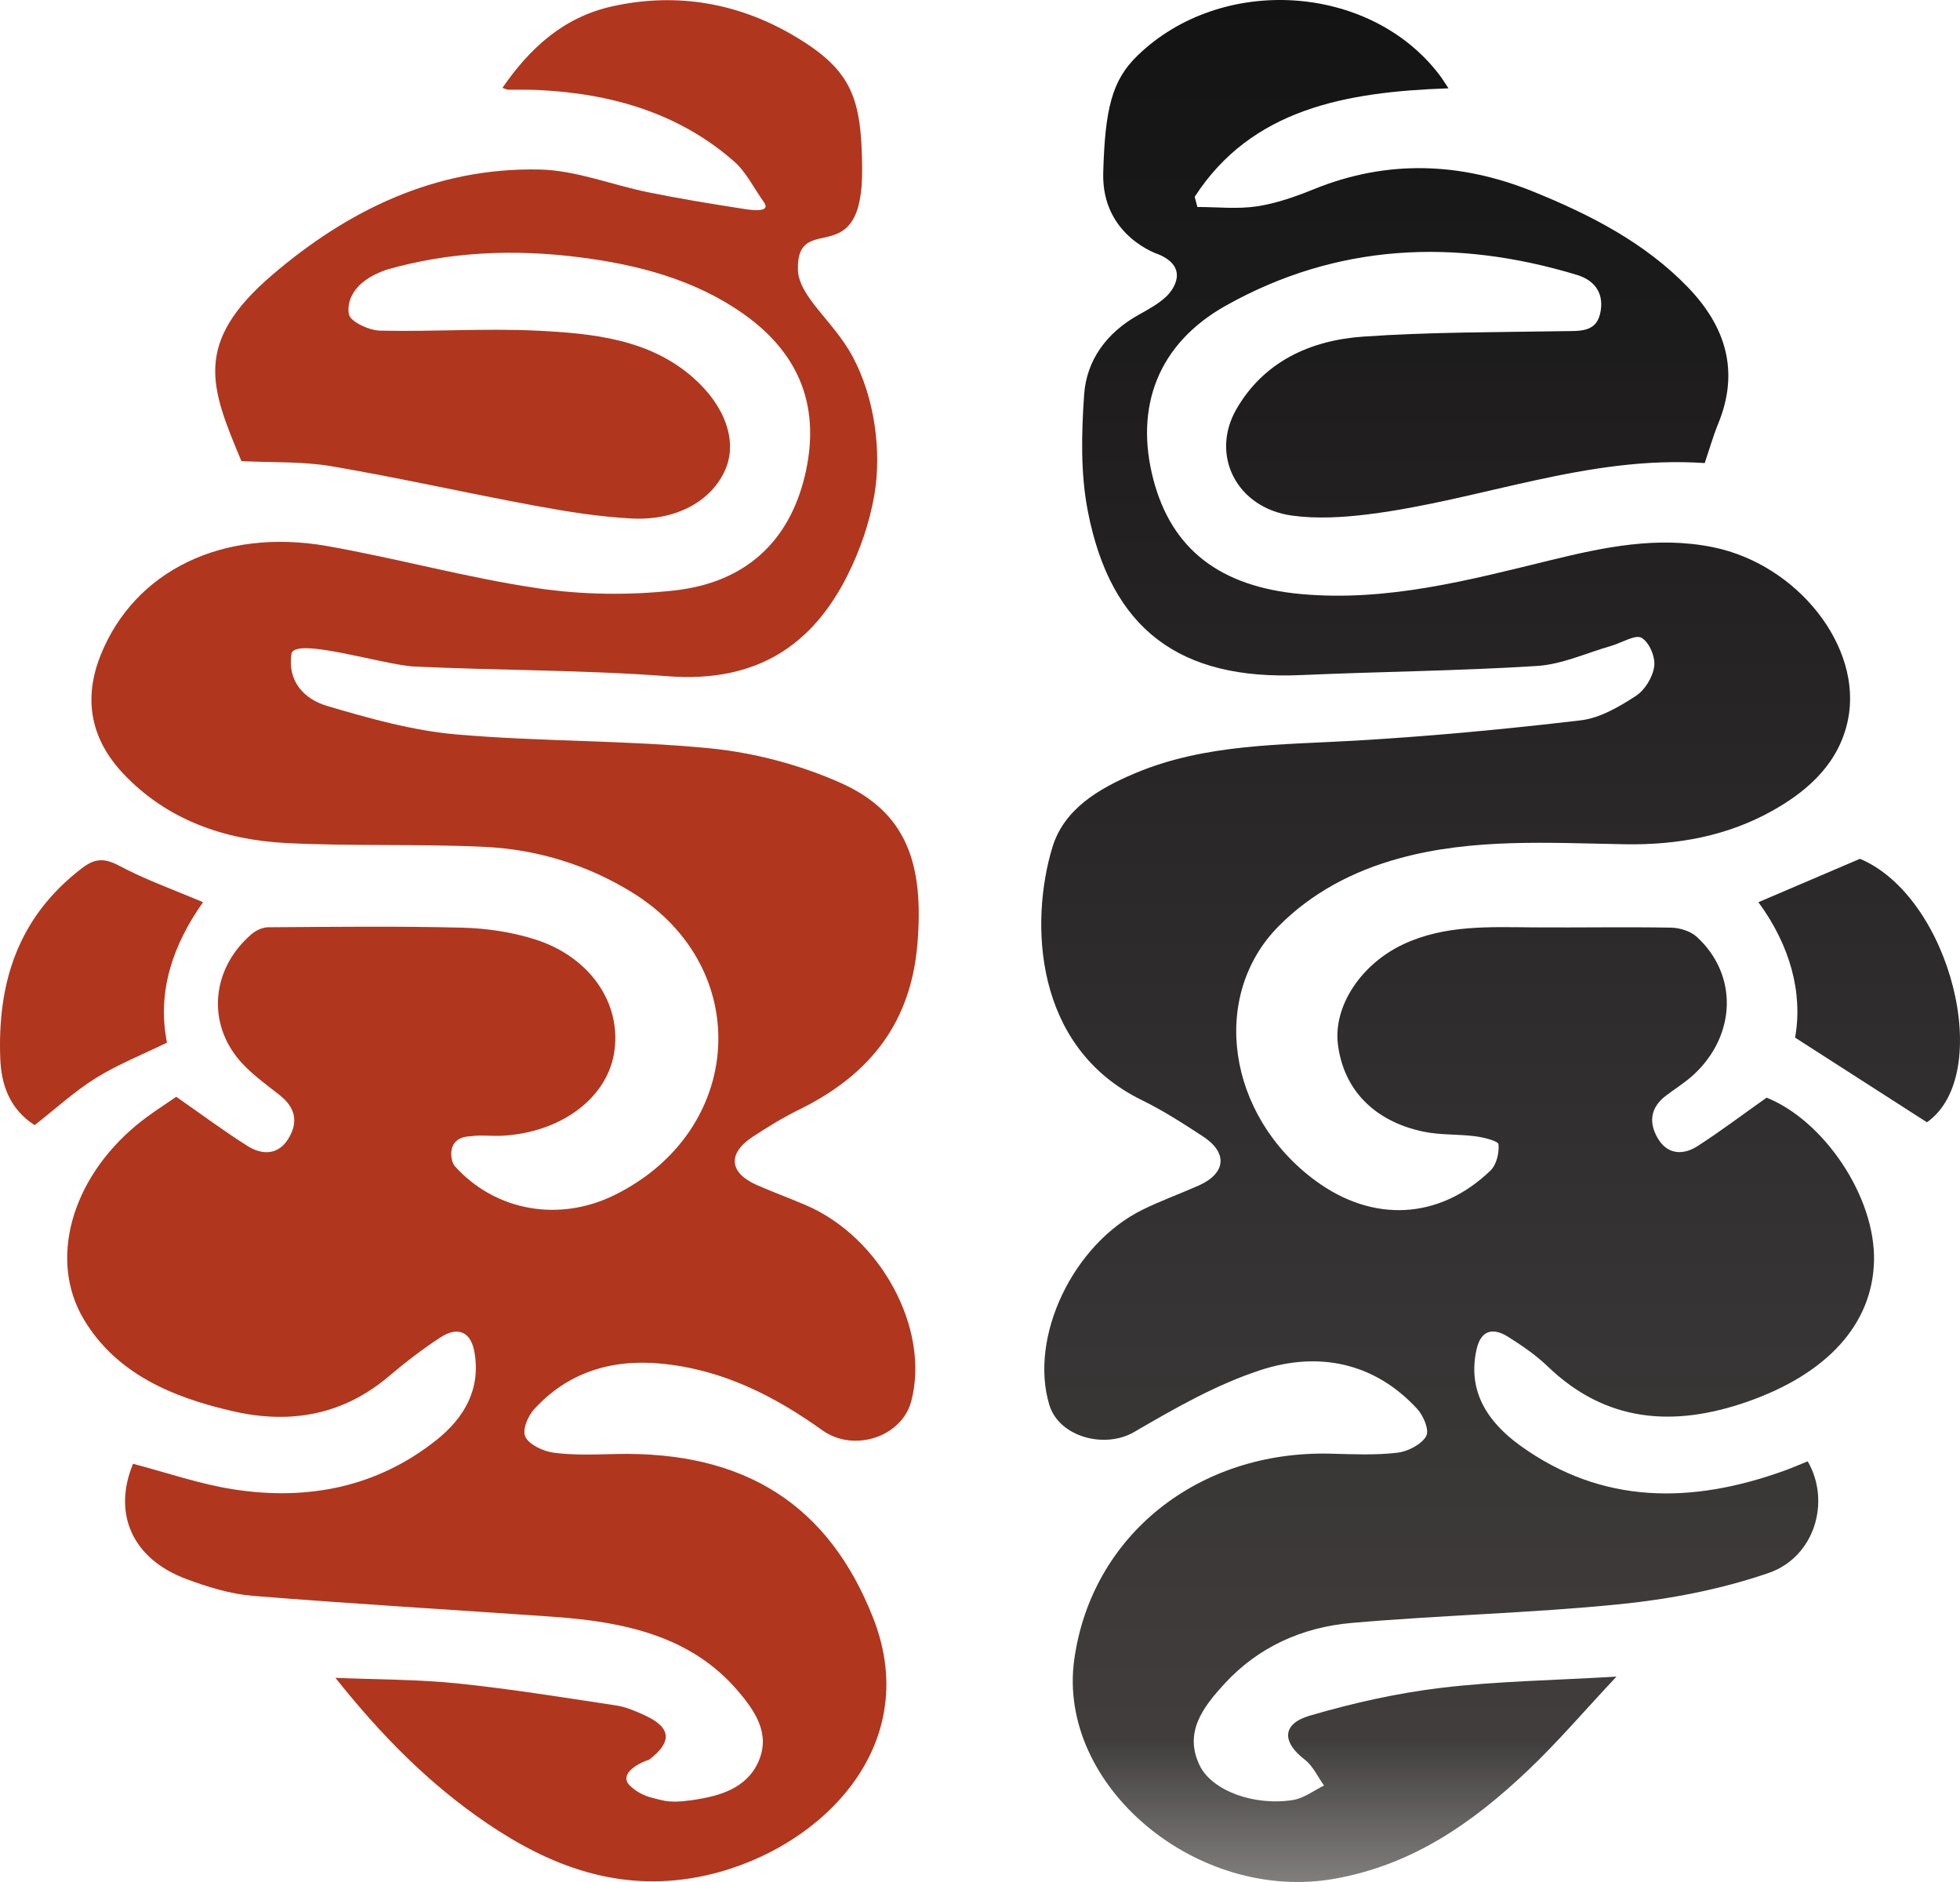
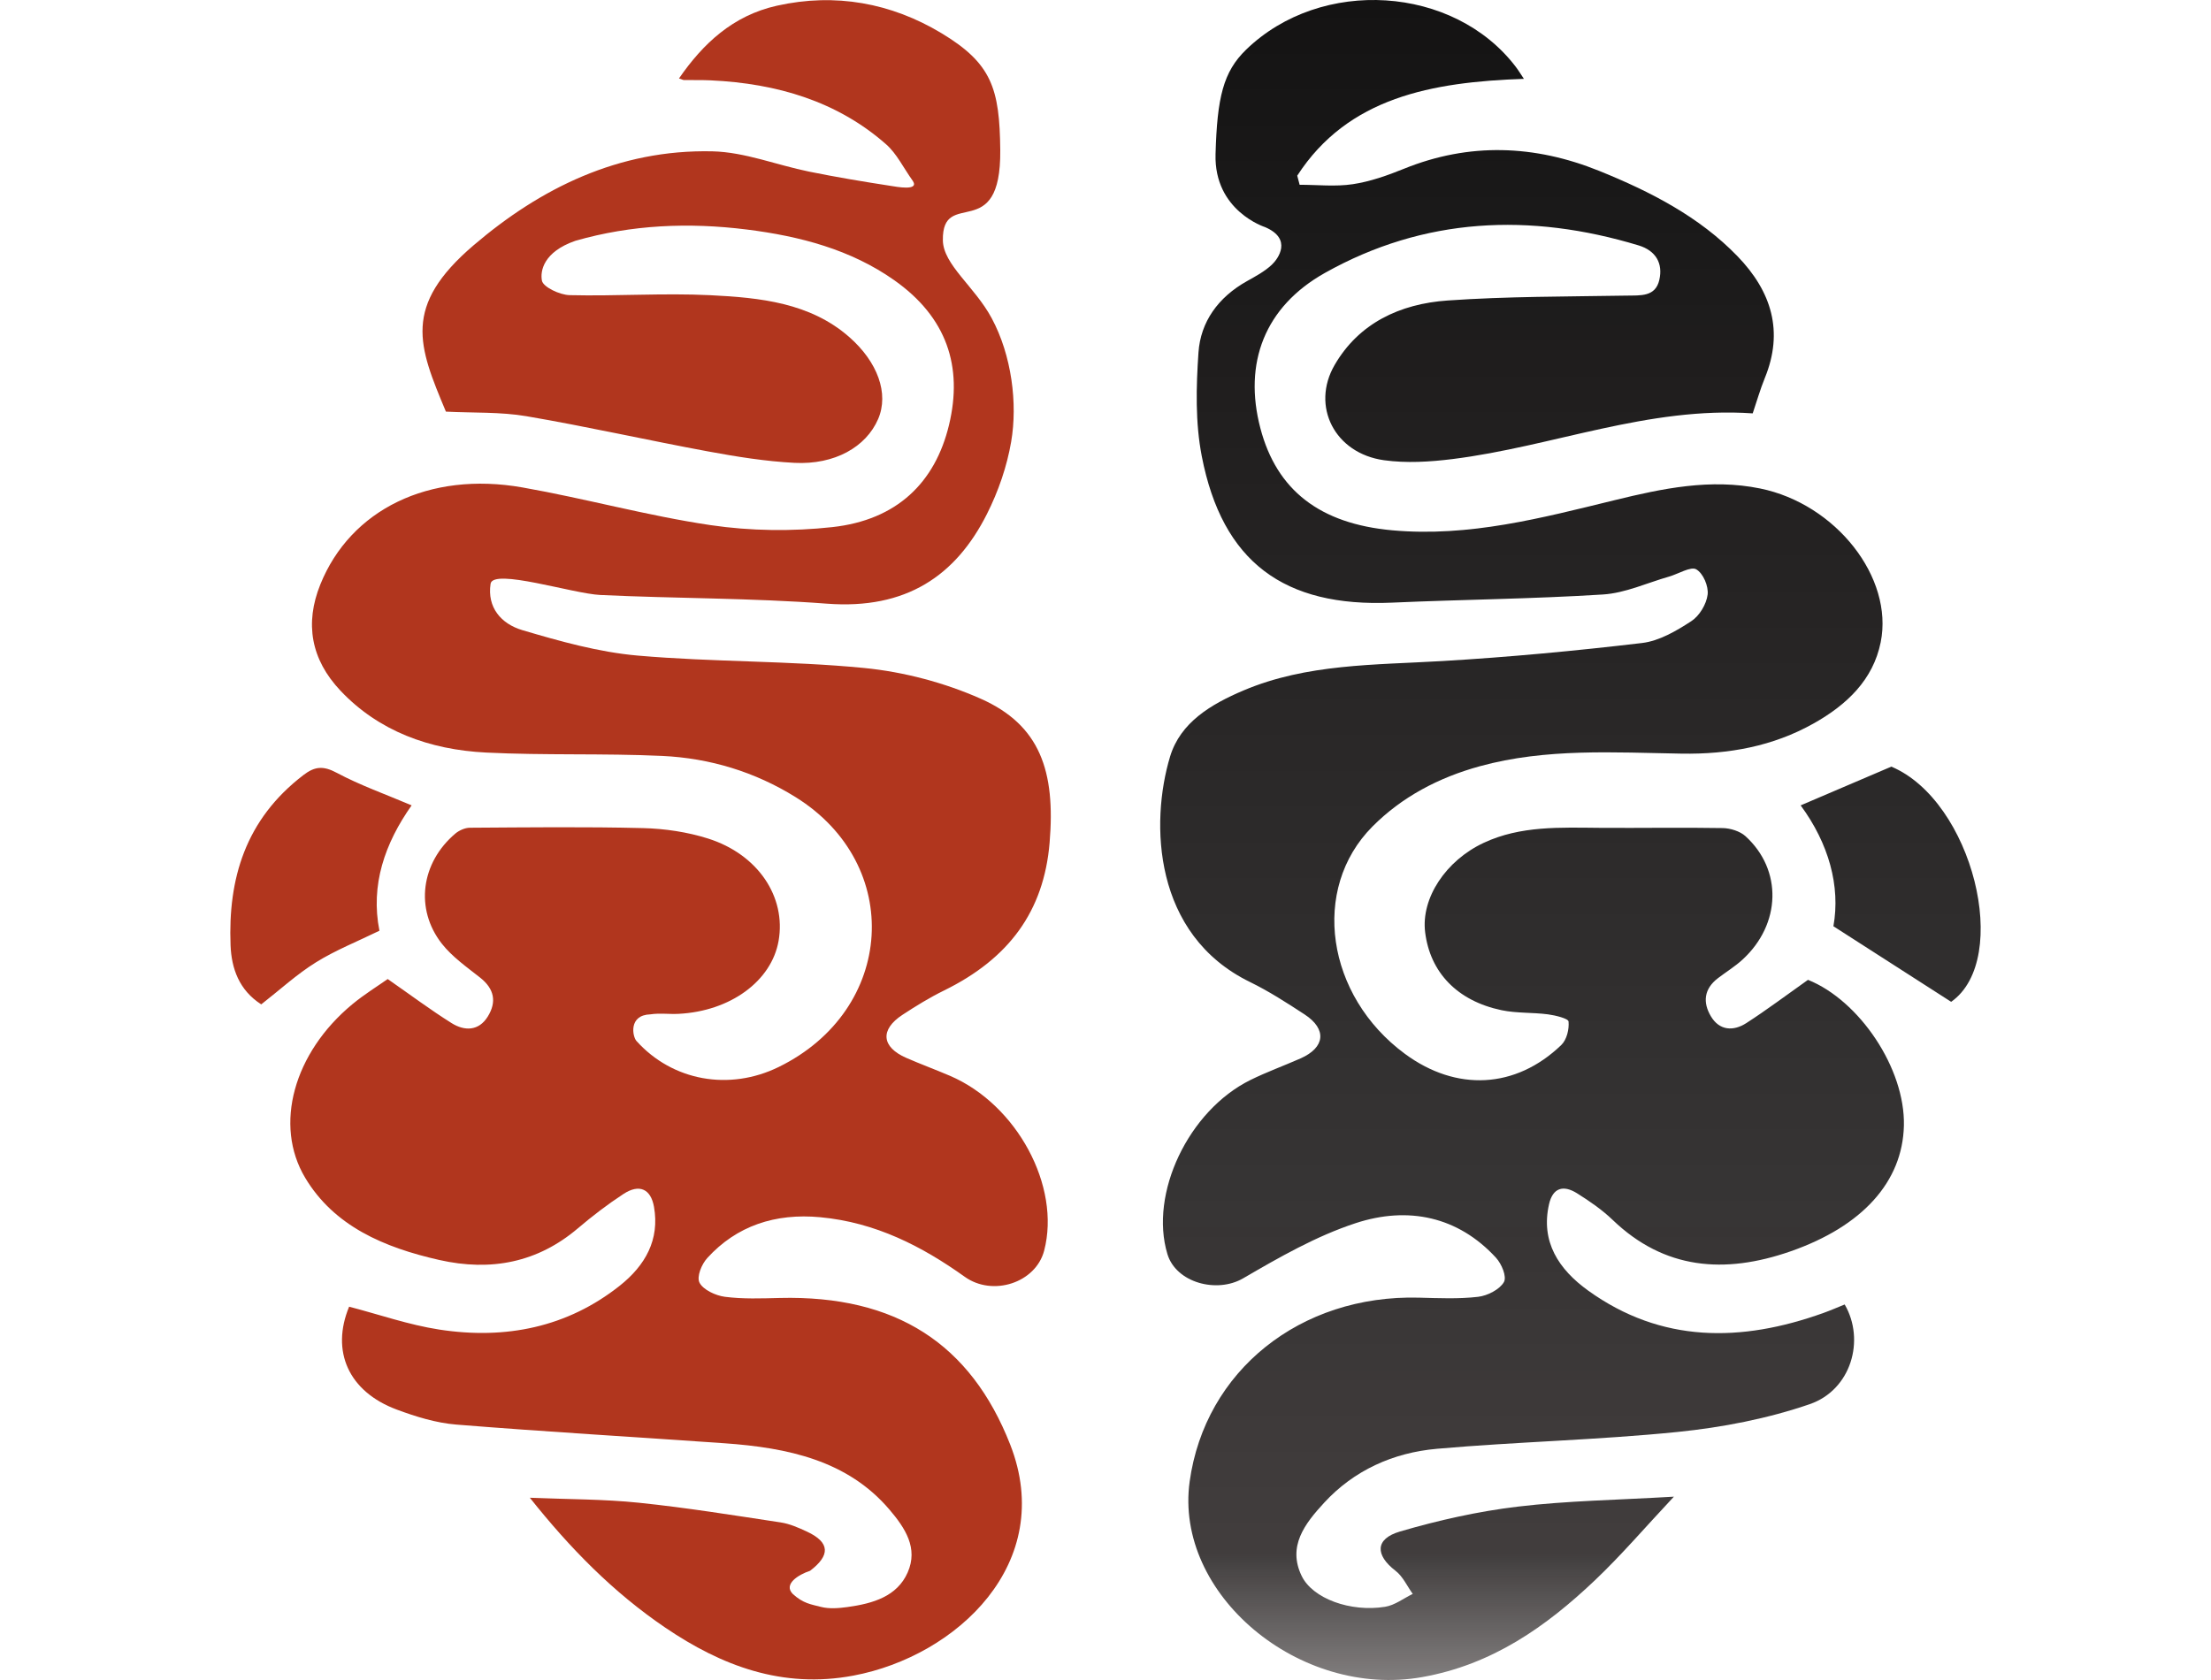
- <svg xmlns="http://www.w3.org/2000/svg" width="200" height="192" viewBox="0 0 200 192" fill="none">
+ <svg xmlns="http://www.w3.org/2000/svg" width="200" height="152" viewBox="0 0 200 192" fill="none">
  <g id="brain-left">
    <path id="Vector" d="M87.975 17.146C88.085 28.023 81.325 21.353 81.417 27.462C81.459 30.254 85.047 32.745 86.989 36.351C89.296 40.636 89.965 46.131 89.223 50.476C88.74 53.302 87.762 56.148 86.451 58.747C82.891 65.81 77.216 69.68 68.163 68.991C59.559 68.337 50.893 68.406 42.264 67.997C39.153 67.849 30.012 64.908 29.738 66.719C29.333 69.404 30.924 71.293 33.374 72.018C37.673 73.29 42.101 74.536 46.565 74.925C55.158 75.675 63.852 75.501 72.43 76.342C76.969 76.787 81.634 78.03 85.745 79.854C92.526 82.862 94.296 88.128 93.614 96.302C92.958 104.174 88.942 109.57 81.55 113.2C79.898 114.011 78.327 114.979 76.801 115.98C74.214 117.677 74.401 119.659 77.228 120.896C78.874 121.616 80.57 122.239 82.223 122.947C89.88 126.225 94.912 135.577 92.991 142.93C92.031 146.606 87.124 148.209 83.922 145.922C79.026 142.426 73.733 139.703 67.412 139.111C62.246 138.627 57.851 140.101 54.505 143.767C53.846 144.489 53.263 145.913 53.614 146.597C54.023 147.395 55.442 148.067 56.514 148.206C58.571 148.473 60.694 148.39 62.786 148.339C76.065 148.016 84.603 153.59 89.111 165.094C94.418 178.638 82.985 189.278 71.207 191.496C63.057 193.031 56.097 190.353 49.714 186.025C43.719 181.96 38.808 176.929 34.224 171.17C38.613 171.354 42.678 171.326 46.689 171.742C52.111 172.304 57.497 173.174 62.884 173.991C63.919 174.148 64.929 174.595 65.879 175.037C68.539 176.275 68.567 177.753 66.246 179.517C64.908 179.96 63.157 181.051 64.272 182.169C65.456 183.253 66.349 183.351 67.48 183.644C68.422 183.889 69.52 183.8 70.517 183.662C73.418 183.261 76.186 182.461 77.397 179.707C78.622 176.925 77.11 174.634 75.313 172.524C70.523 166.9 63.696 165.455 56.461 164.944C46.247 164.223 36.02 163.632 25.816 162.809C23.51 162.623 21.19 161.902 19.023 161.096C13.496 159.04 11.472 154.418 13.575 149.336C17.01 150.229 20.378 151.411 23.864 151.949C31.483 153.126 38.516 151.674 44.479 146.954C47.448 144.604 49.066 141.66 48.411 137.928C48.052 135.89 46.746 135.26 44.923 136.453C43.093 137.65 41.354 138.985 39.705 140.386C35.132 144.27 29.813 145.338 23.873 143.996C17.544 142.566 11.852 140.12 8.553 134.602C4.948 128.573 7.245 120.315 13.943 114.77C15.32 113.63 16.877 112.672 17.983 111.89C20.61 113.719 22.874 115.415 25.278 116.923C26.777 117.864 28.39 117.834 29.413 116.185C30.445 114.52 30.194 113.029 28.532 111.718C26.997 110.508 25.332 109.334 24.17 107.851C21.061 103.88 21.793 98.582 25.71 95.267C26.136 94.907 26.81 94.601 27.371 94.598C33.971 94.557 40.574 94.475 47.169 94.64C49.652 94.702 52.225 95.087 54.568 95.826C60.307 97.636 63.526 102.515 62.647 107.527C61.841 112.123 57.138 115.567 51.219 115.868C50.148 115.923 49.05 115.763 48.005 115.924C45.469 116.001 45.956 118.465 46.403 118.963C50.529 123.555 57.026 124.703 62.666 121.938C75.976 115.41 76.998 98.799 64.571 91.088C59.964 88.229 54.83 86.645 49.34 86.391C42.646 86.081 35.919 86.342 29.227 86.007C22.748 85.683 16.953 83.556 12.591 78.94C9.209 75.363 8.49 71.249 10.284 66.799C13.731 58.25 22.7 53.825 33.373 55.706C40.581 56.976 47.652 58.945 54.888 60.016C59.427 60.688 64.219 60.744 68.788 60.241C76.152 59.431 80.538 55.162 82.123 48.553C83.72 41.889 81.867 36.254 75.857 32.019C70.903 28.528 65.102 26.993 59.017 26.232C52.393 25.403 45.842 25.676 39.425 27.521C35.776 28.786 35.392 30.984 35.606 32.078C35.748 32.805 37.638 33.704 38.769 33.731C44.127 33.861 49.507 33.473 54.851 33.737C60.529 34.018 66.243 34.596 70.71 38.509C73.961 41.358 75.283 44.971 74.019 47.895C72.641 51.083 69.056 53.132 64.465 52.897C61.162 52.727 57.86 52.196 54.608 51.595C47.67 50.312 40.792 48.754 33.836 47.567C30.867 47.061 27.765 47.201 24.635 47.043C21.487 39.527 19.63 35.006 27.811 28.021C35.376 21.56 44.337 17.05 55.089 17.295C58.787 17.379 62.435 18.864 66.129 19.613C69.233 20.242 72.365 20.767 75.502 21.249C76.073 21.337 78.714 21.851 78.002 20.704C76.874 19.124 76.151 17.564 74.924 16.485C69.355 11.587 62.474 9.536 54.895 9.183C53.877 9.135 52.854 9.164 51.834 9.149C51.737 9.148 51.642 9.09 51.266 8.965C54.018 4.981 57.422 1.777 62.453 0.652C69.139 -0.842 75.519 0.345 81.235 3.779C86.999 7.241 87.904 10.098 87.975 17.146ZM12.156 88.318C10.611 87.492 9.643 87.593 8.371 88.565C1.696 93.663 -0.264 100.459 0.028 108.025C0.131 110.702 1.014 113.17 3.534 114.786C5.693 113.101 7.595 111.342 9.79 109.978C12.025 108.588 14.548 107.586 17.039 106.368C16.001 101.151 17.644 96.394 20.718 92.041C17.753 90.78 14.829 89.746 12.156 88.318Z" fill="#B1361E" />
    <path id="Vector_2" d="M112.574 17.625C112.754 11.139 113.454 8.209 116.062 5.68C124.647 -2.647 139.798 -1.672 146.882 7.643C147.178 8.031 147.429 8.449 147.807 9.011C137.316 9.372 127.713 11.11 121.908 20.077C121.999 20.423 122.09 20.77 122.182 21.117C124.21 21.117 126.279 21.35 128.255 21.051C130.249 20.75 132.213 20.054 134.081 19.296C141.583 16.253 149.056 16.558 156.415 19.532C162.271 21.899 167.846 24.766 172.214 29.285C176.134 33.34 177.495 37.908 175.342 43.184C174.803 44.505 174.413 45.879 173.951 47.242C161.995 46.426 151.099 51.035 139.646 52.465C137.073 52.786 134.376 52.95 131.829 52.598C126.18 51.817 123.454 46.413 126.18 41.712C128.938 36.953 133.611 34.727 139.081 34.343C145.868 33.867 152.697 33.902 159.51 33.784C161.142 33.755 162.83 33.94 163.278 32.001C163.716 30.109 162.893 28.645 160.907 28.044C148.496 24.29 136.406 24.834 125.086 31.181C118.157 35.065 115.746 41.523 117.696 48.939C119.562 56.037 124.501 59.86 132.773 60.607C141.546 61.399 149.863 59.191 158.194 57.157C163.665 55.821 169.119 54.668 174.807 55.828C183.446 57.591 190.07 65.995 188.574 73.404C187.709 77.689 184.716 80.544 180.901 82.686C176.274 85.286 171.208 86.221 165.814 86.13C158.106 86 150.348 85.493 142.789 87.565C138.049 88.863 133.855 91.087 130.493 94.47C123.414 101.596 125.208 113.8 134.215 120.442C140.088 124.773 146.861 124.441 152.073 119.435C152.711 118.822 152.989 117.626 152.909 116.742C152.879 116.401 151.408 116.037 150.557 115.925C148.797 115.693 146.967 115.812 145.246 115.45C140.178 114.382 137.083 111.122 136.521 106.531C136.047 102.655 138.862 98.362 143.217 96.323C147.438 94.347 151.977 94.577 156.499 94.61C161.171 94.644 165.845 94.555 170.516 94.637C171.4 94.652 172.497 94.995 173.115 95.555C177.368 99.41 177.2 105.617 172.794 109.664C171.937 110.452 170.912 111.078 169.977 111.793C168.364 113.026 168.235 114.575 169.177 116.155C170.142 117.774 171.721 117.891 173.221 116.925C175.573 115.409 177.801 113.726 180.267 111.982C186.129 114.331 191.383 122.103 191.226 128.647C191.073 135.066 186.478 140.158 178.254 143.018C170.712 145.641 163.838 145.082 157.944 139.414C156.744 138.261 155.322 137.281 153.888 136.381C152.288 135.377 151.103 135.757 150.677 137.633C149.708 141.903 151.775 145.069 155.158 147.502C163.506 153.504 172.61 153.432 182.022 150.057C182.85 149.76 183.653 149.407 184.459 149.083C186.828 153.148 185.201 158.846 180.465 160.476C175.659 162.13 170.478 163.133 165.372 163.651C156.244 164.576 147.033 164.77 137.888 165.574C132.845 166.018 128.38 168.052 124.987 171.736C122.773 174.14 120.769 176.72 122.418 180.116C123.669 182.69 127.978 184.27 131.947 183.634C133.057 183.456 134.056 182.669 135.106 182.161C134.459 181.265 133.987 180.17 133.131 179.512C130.815 177.731 130.777 175.871 133.644 175.031C138.021 173.748 142.549 172.731 147.094 172.187C152.737 171.511 158.462 171.431 164.946 171.047C161.635 174.576 158.927 177.755 155.893 180.631C150.363 185.872 144.223 190.24 136.194 191.667C122.132 194.167 107.833 182.171 109.617 169.312C111.372 156.662 122.245 147.952 135.805 148.303C138.063 148.361 140.348 148.468 142.575 148.207C143.657 148.08 145.044 147.362 145.522 146.525C145.876 145.903 145.261 144.439 144.608 143.73C140.267 139.014 134.564 137.83 128.592 139.786C124.064 141.27 119.833 143.704 115.723 146.096C112.72 147.843 108.062 146.598 107.074 143.324C104.986 136.412 109.48 126.924 116.562 123.427C118.417 122.511 120.386 121.801 122.285 120.962C125.098 119.72 125.323 117.618 122.753 115.937C120.73 114.615 118.68 113.29 116.499 112.225C105.437 106.821 105.092 94.032 107.38 86.462C108.559 82.561 112.055 80.485 115.757 78.914C122.982 75.847 130.769 76.004 138.474 75.549C146.103 75.099 153.724 74.383 161.308 73.486C163.275 73.253 165.234 72.099 166.923 70.999C167.876 70.379 168.661 69.05 168.799 67.961C168.919 67.008 168.3 65.522 167.495 65.064C166.87 64.709 165.457 65.591 164.387 65.898C161.877 66.616 159.396 67.779 156.844 67.941C148.828 68.45 140.782 68.515 132.753 68.872C120.396 69.421 113.345 64.226 110.999 52.132C110.252 48.279 110.353 44.212 110.624 40.276C110.863 36.8 112.858 33.977 116.176 32.123C117.167 31.57 118.199 31.01 119.002 30.257C119.722 29.58 121.391 27.304 118.229 25.955C118.229 25.955 112.393 24.111 112.574 17.625ZM196.626 114.494C203.563 109.621 199.072 91.519 189.792 87.615C186.289 89.112 182.944 90.541 179.429 92.043C182.638 96.401 183.994 101.272 183.172 105.856C187.895 108.888 192.209 111.658 196.626 114.494Z" fill="url(#paint0_linear)" />
  </g>
  <defs>
    <linearGradient id="paint0_linear" x1="153.125" y1="0" x2="153.125" y2="192" gradientUnits="userSpaceOnUse">
      <stop stop-color="#141313" />
      <stop offset="0.925" stop-color="#1A1616" stop-opacity="0.83" />
      <stop offset="1" stop-color="#1E1818" stop-opacity="0.56" />
    </linearGradient>
  </defs>
</svg>
